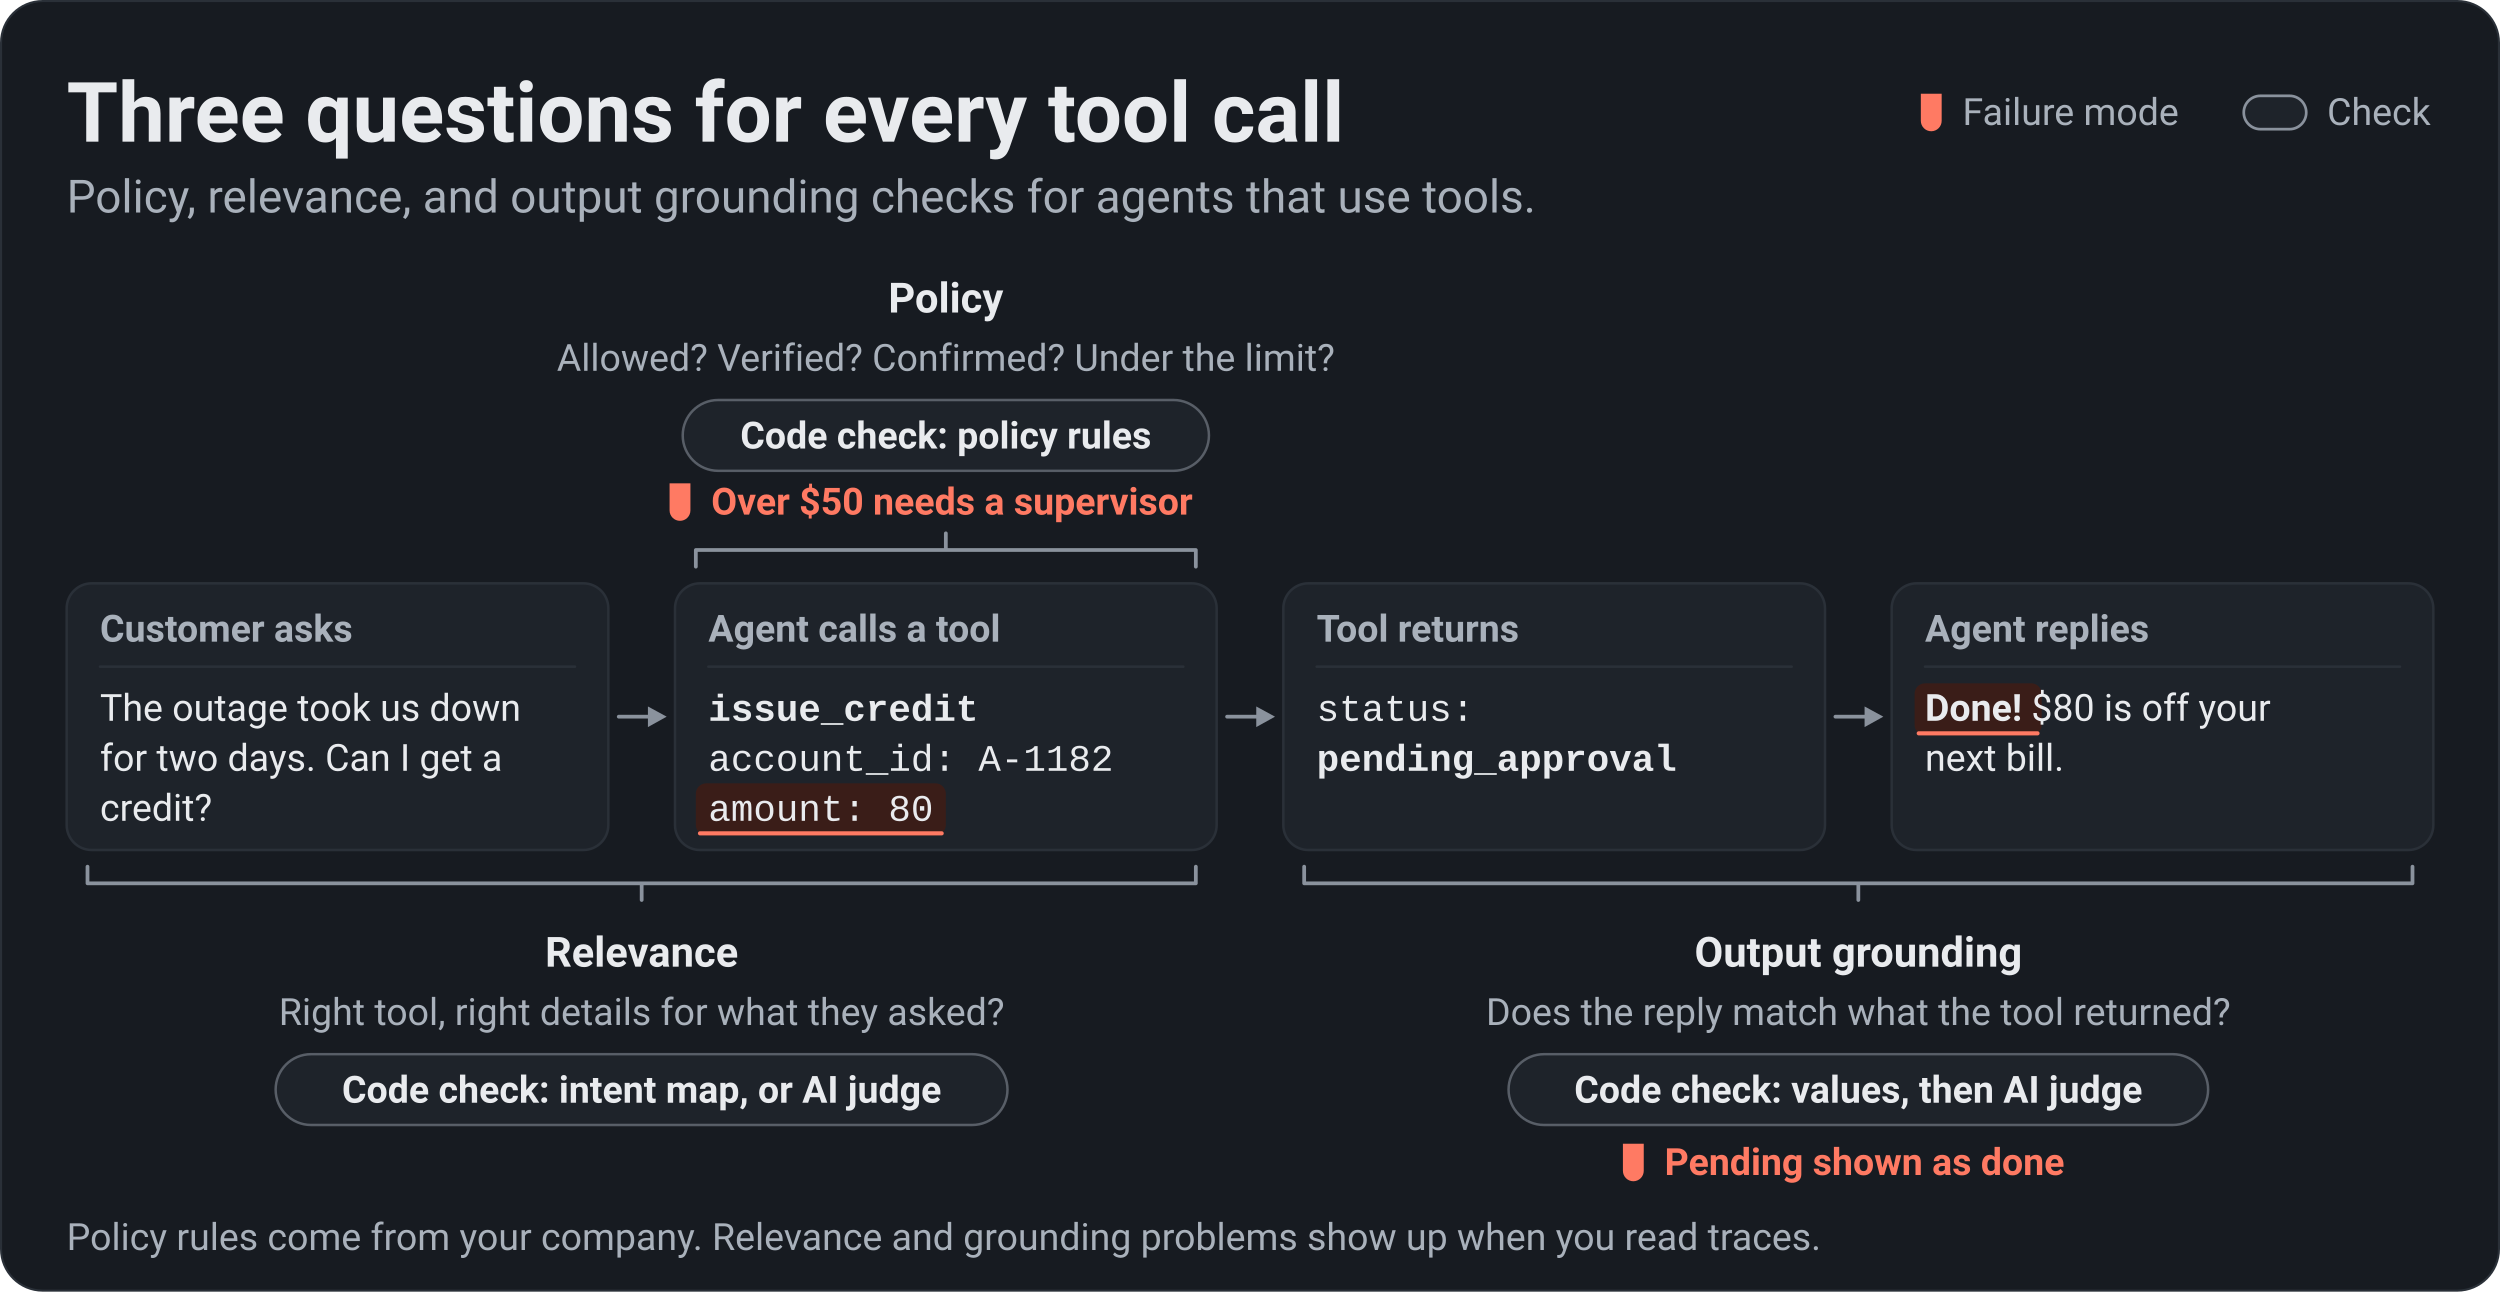
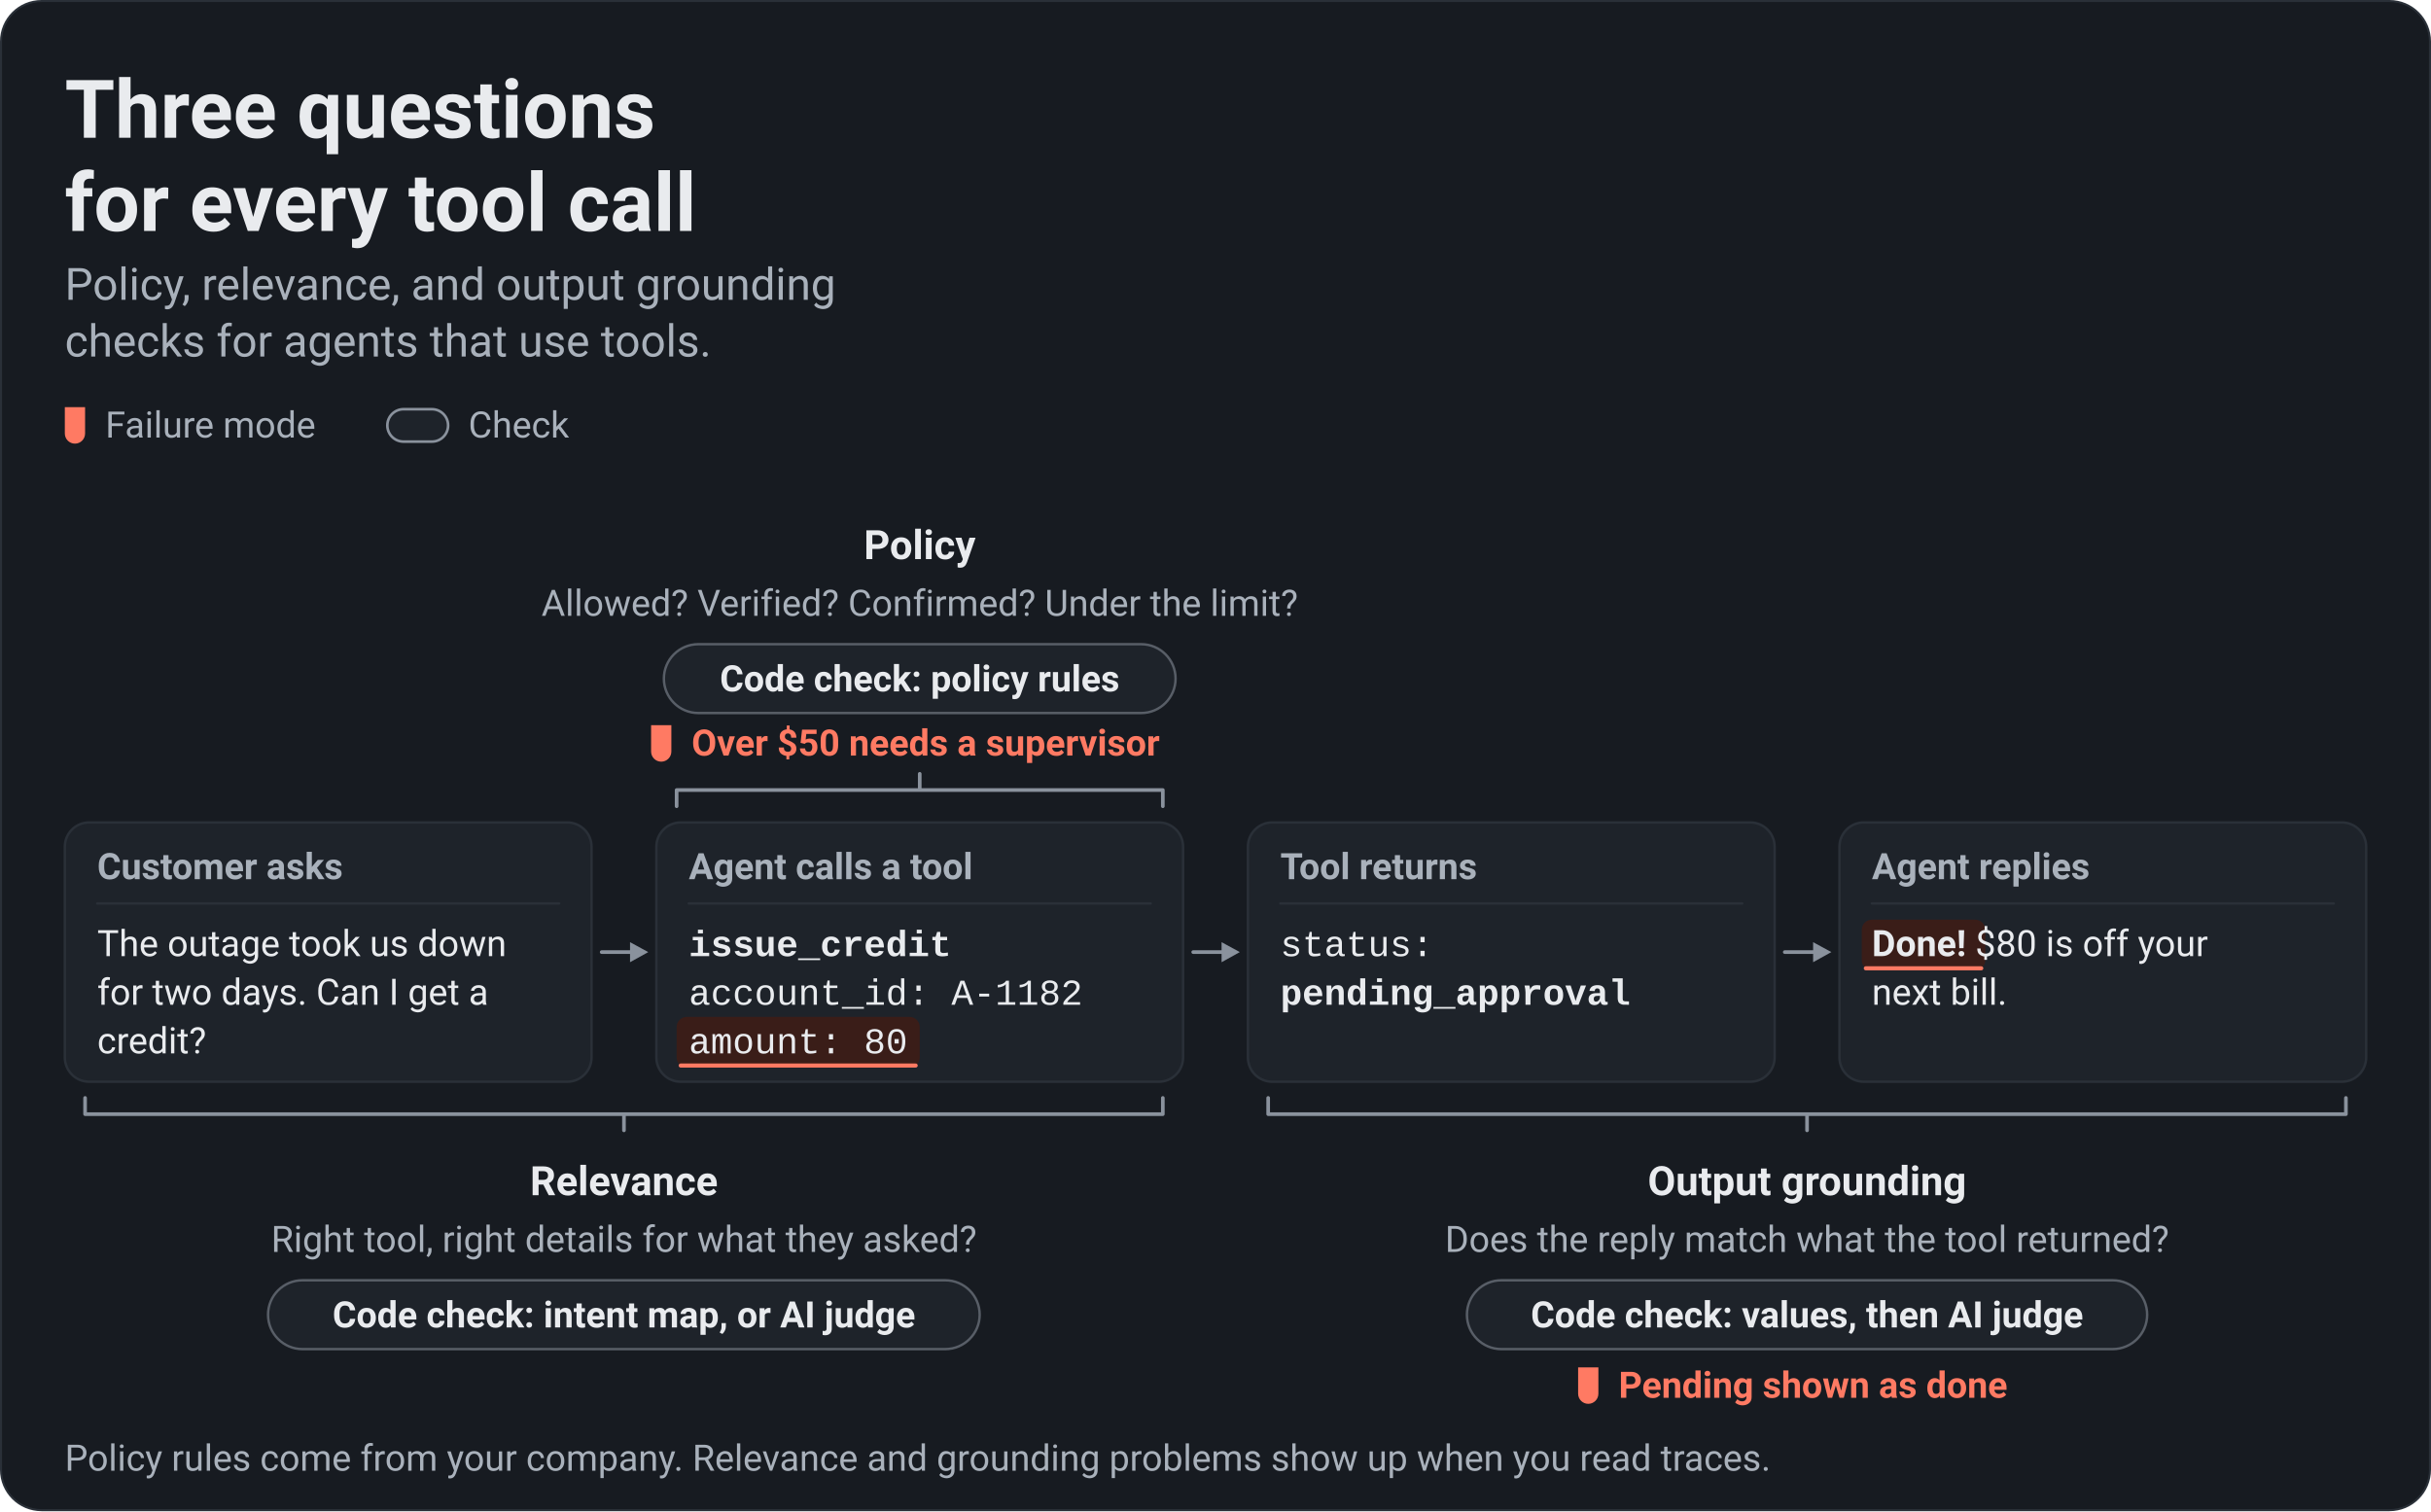
- <svg xmlns="http://www.w3.org/2000/svg" viewBox="0 0 1200 620" width="1200" height="620" role="img" aria-labelledby="pmv-tool-calls-title pmv-tool-calls-desc" font-family="system-ui, -apple-system, &quot;Segoe UI&quot;, Roboto, Helvetica, Arial, sans-serif">
-   <rect x="0.5" y="0.5" width="1199" height="619" rx="20" style="fill:#171B21;stroke:#2A3038" stroke-width="1" />
-   <text x="32" y="68" font-size="40" font-weight="700" style="fill:#E9EBEE">Three questions for every tool call</text>
-   <text x="32" y="102" font-size="22" style="fill:#A9B1BB">Policy, relevance, and output grounding checks for agents that use tools.</text>
-   <rect x="1077" y="46" width="30" height="16" rx="8" style="fill:#1E232A;stroke:#8A929D" stroke-width="1.3" />
-   <text x="1117" y="60" font-size="18" style="fill:#A9B1BB">Check</text>
-   <path d="M922 45h10v13a5 5 0 0 1 -10 0Z" style="fill:#FF7A63" />
-   <text x="942" y="60" font-size="18" style="fill:#A9B1BB">Failure mode</text>
-   <rect x="32" y="280" width="260" height="128" rx="12" style="fill:#1E232A;stroke:#2A3038" stroke-width="1.2" />
-   <text x="48" y="308" font-size="18" font-weight="600" style="fill:#A9B1BB">Customer asks</text>
-   <path d="M48 320L276 320" style="fill:none;stroke:#2A3038" stroke-width="1.2" stroke-linecap="round" />
-   <text x="48" y="346" font-size="18" style="fill:#E9EBEE">
-     <tspan x="48">The outage took us down</tspan>
-     <tspan x="48" dy="24">for two days. Can I get a</tspan>
-     <tspan x="48" dy="24">credit?</tspan>
+ <svg xmlns="http://www.w3.org/2000/svg" viewBox="0 0 1200 746" width="1200" height="746" role="img" aria-labelledby="pmv-tool-calls-narrow-title pmv-tool-calls-narrow-desc" font-family="system-ui, -apple-system, &quot;Segoe UI&quot;, Roboto, Helvetica, Arial, sans-serif">
+   <rect x="0.5" y="0.5" width="1199" height="745" rx="20" style="fill:#171B21;stroke:#2A3038" stroke-width="1" />
+   <text x="32" y="68" font-size="40" font-weight="700" style="fill:#E9EBEE">
+     <tspan x="32">Three questions</tspan>
+     <tspan x="32" dy="46">for every tool call</tspan>
  </text>
-   <path d="M297 344L316 344" style="fill:none;stroke:#8A929D" stroke-width="1.8" stroke-linecap="round" />
-   <path d="M320 344L311 349L311 339.1Z" style="fill:#8A929D" />
-   <rect x="324" y="280" width="260" height="128" rx="12" style="fill:#1E232A;stroke:#2A3038" stroke-width="1.2" />
-   <text x="340" y="308" font-size="18" font-weight="600" style="fill:#A9B1BB">Agent calls a tool</text>
-   <path d="M340 320L568 320" style="fill:none;stroke:#2A3038" stroke-width="1.2" stroke-linecap="round" />
-   <rect x="334" y="376" width="120" height="25" rx="5" style="fill:#3A1D18" />
-   <path d="M336 400L452 400" style="fill:none;stroke:#FF7A63" stroke-width="2" stroke-linecap="round" />
-   <text x="340" y="346" font-size="18" font-weight="700" font-family="ui-monospace, SFMono-Regular, Menlo, Consolas, &quot;Liberation Mono&quot;, monospace" style="fill:#E9EBEE">issue_credit</text>
-   <text x="340" y="370" font-size="18" font-family="ui-monospace, SFMono-Regular, Menlo, Consolas, &quot;Liberation Mono&quot;, monospace" style="fill:#E9EBEE">account_id: A-1182</text>
-   <text x="340" y="394" font-size="18" font-family="ui-monospace, SFMono-Regular, Menlo, Consolas, &quot;Liberation Mono&quot;, monospace" style="fill:#E9EBEE">amount: 80</text>
-   <path d="M589 344L608 344" style="fill:none;stroke:#8A929D" stroke-width="1.8" stroke-linecap="round" />
-   <path d="M612 344L603 349L603 339.1Z" style="fill:#8A929D" />
-   <rect x="616" y="280" width="260" height="128" rx="12" style="fill:#1E232A;stroke:#2A3038" stroke-width="1.2" />
-   <text x="632" y="308" font-size="18" font-weight="600" style="fill:#A9B1BB">Tool returns</text>
-   <path d="M632 320L860 320" style="fill:none;stroke:#2A3038" stroke-width="1.2" stroke-linecap="round" />
-   <text x="632" y="346" font-size="18" font-family="ui-monospace, SFMono-Regular, Menlo, Consolas, &quot;Liberation Mono&quot;, monospace" style="fill:#E9EBEE">status:</text>
-   <text x="632" y="370" font-size="18" font-weight="700" font-family="ui-monospace, SFMono-Regular, Menlo, Consolas, &quot;Liberation Mono&quot;, monospace" style="fill:#E9EBEE">pending_approval</text>
-   <path d="M881 344L900 344" style="fill:none;stroke:#8A929D" stroke-width="1.8" stroke-linecap="round" />
-   <path d="M904 344L895 349L895 339.1Z" style="fill:#8A929D" />
-   <rect x="908" y="280" width="260" height="128" rx="12" style="fill:#1E232A;stroke:#2A3038" stroke-width="1.2" />
-   <text x="924" y="308" font-size="18" font-weight="600" style="fill:#A9B1BB">Agent replies</text>
-   <path d="M924 320L1152 320" style="fill:none;stroke:#2A3038" stroke-width="1.2" stroke-linecap="round" />
-   <rect x="919" y="328" width="61" height="25" rx="5" style="fill:#3A1D18" />
-   <path d="M921 352L978 352" style="fill:none;stroke:#FF7A63" stroke-width="2" stroke-linecap="round" />
-   <text x="924" y="346" font-size="18" style="fill:#E9EBEE">
-     <tspan x="924">
-       <tspan font-weight="600">Done!</tspan> $80 is off your</tspan>
-     <tspan x="924" dy="24">next bill.</tspan>
+   <text x="32" y="148" font-size="22" style="fill:#A9B1BB">
+     <tspan x="32">Policy, relevance, and output grounding</tspan>
+     <tspan x="32" dy="28">checks for agents that use tools.</tspan>
  </text>
-   <text x="454" y="150" font-size="20" font-weight="700" text-anchor="middle" style="fill:#E9EBEE">Policy</text>
-   <text x="454" y="178" font-size="18" text-anchor="middle" style="fill:#A9B1BB">Allowed? Verified? Confirmed? Under the limit?</text>
-   <rect x="327.7" y="192" width="252.6" height="34" rx="17" style="fill:#1E232A;stroke:#8A929D;stroke-opacity:0.55" stroke-width="1.2" />
-   <text x="454" y="215.3" font-size="18" font-weight="600" text-anchor="middle" style="fill:#E9EBEE">Code check: policy rules</text>
-   <path d="M321.4 232h10v13a5 5 0 0 1 -10 0Z" style="fill:#FF7A63" />
-   <text x="341.4" y="247" font-size="18" font-weight="600" style="fill:#FF7A63">Over $50 needs a supervisor</text>
-   <path d="M334 272V264H574V272M454 264V256" style="fill:none;stroke:#8A929D" stroke-width="1.8" stroke-linecap="round" stroke-linejoin="round" />
-   <path d="M42 416V424H574V416M308 424V432" style="fill:none;stroke:#8A929D" stroke-width="1.8" stroke-linecap="round" stroke-linejoin="round" />
-   <text x="308" y="464" font-size="20" font-weight="700" text-anchor="middle" style="fill:#E9EBEE">Relevance</text>
-   <text x="308" y="492" font-size="18" text-anchor="middle" style="fill:#A9B1BB">Right tool, right details for what they asked?</text>
-   <rect x="132.3" y="506" width="351.3" height="34" rx="17" style="fill:#1E232A;stroke:#8A929D;stroke-opacity:0.55" stroke-width="1.2" />
-   <text x="308" y="529.3" font-size="18" font-weight="600" text-anchor="middle" style="fill:#E9EBEE">Code check: intent map, or AI judge</text>
-   <path d="M626 416V424H1158V416M892 424V432" style="fill:none;stroke:#8A929D" stroke-width="1.8" stroke-linecap="round" stroke-linejoin="round" />
-   <text x="892" y="464" font-size="20" font-weight="700" text-anchor="middle" style="fill:#E9EBEE">Output grounding</text>
-   <text x="892" y="492" font-size="18" text-anchor="middle" style="fill:#A9B1BB">Does the reply match what the tool returned?</text>
-   <rect x="724.1" y="506" width="335.8" height="34" rx="17" style="fill:#1E232A;stroke:#8A929D;stroke-opacity:0.55" stroke-width="1.2" />
-   <text x="892" y="529.3" font-size="18" font-weight="600" text-anchor="middle" style="fill:#E9EBEE">Code check: values, then AI judge</text>
-   <path d="M779 549h10v13a5 5 0 0 1 -10 0Z" style="fill:#FF7A63" />
-   <text x="799" y="564" font-size="18" font-weight="600" style="fill:#FF7A63">Pending shown as done</text>
-   <text x="32" y="600" font-size="18" style="fill:#A9B1BB">Policy rules come from your company. Relevance and grounding problems show up when you read traces.</text>
+   <path d="M32 201h10v13a5 5 0 0 1 -10 0Z" style="fill:#FF7A63" />
+   <text x="52" y="216" font-size="18" style="fill:#A9B1BB">Failure mode</text>
+   <rect x="191.2" y="202" width="30" height="16" rx="8" style="fill:#1E232A;stroke:#8A929D" stroke-width="1.3" />
+   <text x="231.2" y="216" font-size="18" style="fill:#A9B1BB">Check</text>
+   <g transform="translate(0 126)">
+     <rect x="32" y="280" width="260" height="128" rx="12" style="fill:#1E232A;stroke:#2A3038" stroke-width="1.2" />
+     <text x="48" y="308" font-size="18" font-weight="600" style="fill:#A9B1BB">Customer asks</text>
+     <path d="M48 320L276 320" style="fill:none;stroke:#2A3038" stroke-width="1.2" stroke-linecap="round" />
+     <text x="48" y="346" font-size="18" style="fill:#E9EBEE">
+       <tspan x="48">The outage took us down</tspan>
+       <tspan x="48" dy="24">for two days. Can I get a</tspan>
+       <tspan x="48" dy="24">credit?</tspan>
+     </text>
+     <path d="M297 344L316 344" style="fill:none;stroke:#8A929D" stroke-width="1.8" stroke-linecap="round" />
+     <path d="M320 344L311 349L311 339.1Z" style="fill:#8A929D" />
+     <rect x="324" y="280" width="260" height="128" rx="12" style="fill:#1E232A;stroke:#2A3038" stroke-width="1.2" />
+     <text x="340" y="308" font-size="18" font-weight="600" style="fill:#A9B1BB">Agent calls a tool</text>
+     <path d="M340 320L568 320" style="fill:none;stroke:#2A3038" stroke-width="1.2" stroke-linecap="round" />
+     <rect x="334" y="376" width="120" height="25" rx="5" style="fill:#3A1D18" />
+     <path d="M336 400L452 400" style="fill:none;stroke:#FF7A63" stroke-width="2" stroke-linecap="round" />
+     <text x="340" y="346" font-size="18" font-weight="700" font-family="ui-monospace, SFMono-Regular, Menlo, Consolas, &quot;Liberation Mono&quot;, monospace" style="fill:#E9EBEE">issue_credit</text>
+     <text x="340" y="370" font-size="18" font-family="ui-monospace, SFMono-Regular, Menlo, Consolas, &quot;Liberation Mono&quot;, monospace" style="fill:#E9EBEE">account_id: A-1182</text>
+     <text x="340" y="394" font-size="18" font-family="ui-monospace, SFMono-Regular, Menlo, Consolas, &quot;Liberation Mono&quot;, monospace" style="fill:#E9EBEE">amount: 80</text>
+     <path d="M589 344L608 344" style="fill:none;stroke:#8A929D" stroke-width="1.8" stroke-linecap="round" />
+     <path d="M612 344L603 349L603 339.1Z" style="fill:#8A929D" />
+     <rect x="616" y="280" width="260" height="128" rx="12" style="fill:#1E232A;stroke:#2A3038" stroke-width="1.2" />
+     <text x="632" y="308" font-size="18" font-weight="600" style="fill:#A9B1BB">Tool returns</text>
+     <path d="M632 320L860 320" style="fill:none;stroke:#2A3038" stroke-width="1.2" stroke-linecap="round" />
+     <text x="632" y="346" font-size="18" font-family="ui-monospace, SFMono-Regular, Menlo, Consolas, &quot;Liberation Mono&quot;, monospace" style="fill:#E9EBEE">status:</text>
+     <text x="632" y="370" font-size="18" font-weight="700" font-family="ui-monospace, SFMono-Regular, Menlo, Consolas, &quot;Liberation Mono&quot;, monospace" style="fill:#E9EBEE">pending_approval</text>
+     <path d="M881 344L900 344" style="fill:none;stroke:#8A929D" stroke-width="1.8" stroke-linecap="round" />
+     <path d="M904 344L895 349L895 339.1Z" style="fill:#8A929D" />
+     <rect x="908" y="280" width="260" height="128" rx="12" style="fill:#1E232A;stroke:#2A3038" stroke-width="1.2" />
+     <text x="924" y="308" font-size="18" font-weight="600" style="fill:#A9B1BB">Agent replies</text>
+     <path d="M924 320L1152 320" style="fill:none;stroke:#2A3038" stroke-width="1.2" stroke-linecap="round" />
+     <rect x="919" y="328" width="61" height="25" rx="5" style="fill:#3A1D18" />
+     <path d="M921 352L978 352" style="fill:none;stroke:#FF7A63" stroke-width="2" stroke-linecap="round" />
+     <text x="924" y="346" font-size="18" style="fill:#E9EBEE">
+       <tspan x="924">
+         <tspan font-weight="600">Done!</tspan> $80 is off your</tspan>
+       <tspan x="924" dy="24">next bill.</tspan>
+     </text>
+     <text x="454" y="150" font-size="20" font-weight="700" text-anchor="middle" style="fill:#E9EBEE">Policy</text>
+     <text x="454" y="178" font-size="18" text-anchor="middle" style="fill:#A9B1BB">Allowed? Verified? Confirmed? Under the limit?</text>
+     <rect x="327.7" y="192" width="252.6" height="34" rx="17" style="fill:#1E232A;stroke:#8A929D;stroke-opacity:0.55" stroke-width="1.2" />
+     <text x="454" y="215.3" font-size="18" font-weight="600" text-anchor="middle" style="fill:#E9EBEE">Code check: policy rules</text>
+     <path d="M321.4 232h10v13a5 5 0 0 1 -10 0Z" style="fill:#FF7A63" />
+     <text x="341.4" y="247" font-size="18" font-weight="600" style="fill:#FF7A63">Over $50 needs a supervisor</text>
+     <path d="M334 272V264H574V272M454 264V256" style="fill:none;stroke:#8A929D" stroke-width="1.8" stroke-linecap="round" stroke-linejoin="round" />
+     <path d="M42 416V424H574V416M308 424V432" style="fill:none;stroke:#8A929D" stroke-width="1.8" stroke-linecap="round" stroke-linejoin="round" />
+     <text x="308" y="464" font-size="20" font-weight="700" text-anchor="middle" style="fill:#E9EBEE">Relevance</text>
+     <text x="308" y="492" font-size="18" text-anchor="middle" style="fill:#A9B1BB">Right tool, right details for what they asked?</text>
+     <rect x="132.3" y="506" width="351.3" height="34" rx="17" style="fill:#1E232A;stroke:#8A929D;stroke-opacity:0.55" stroke-width="1.2" />
+     <text x="308" y="529.3" font-size="18" font-weight="600" text-anchor="middle" style="fill:#E9EBEE">Code check: intent map, or AI judge</text>
+     <path d="M626 416V424H1158V416M892 424V432" style="fill:none;stroke:#8A929D" stroke-width="1.8" stroke-linecap="round" stroke-linejoin="round" />
+     <text x="892" y="464" font-size="20" font-weight="700" text-anchor="middle" style="fill:#E9EBEE">Output grounding</text>
+     <text x="892" y="492" font-size="18" text-anchor="middle" style="fill:#A9B1BB">Does the reply match what the tool returned?</text>
+     <rect x="724.1" y="506" width="335.8" height="34" rx="17" style="fill:#1E232A;stroke:#8A929D;stroke-opacity:0.55" stroke-width="1.2" />
+     <text x="892" y="529.3" font-size="18" font-weight="600" text-anchor="middle" style="fill:#E9EBEE">Code check: values, then AI judge</text>
+     <path d="M779 549h10v13a5 5 0 0 1 -10 0Z" style="fill:#FF7A63" />
+     <text x="799" y="564" font-size="18" font-weight="600" style="fill:#FF7A63">Pending shown as done</text>
+     <text x="32" y="600" font-size="18" style="fill:#A9B1BB">Policy rules come from your company. Relevance and grounding problems show up when you read traces.</text>
+   </g>
</svg>
